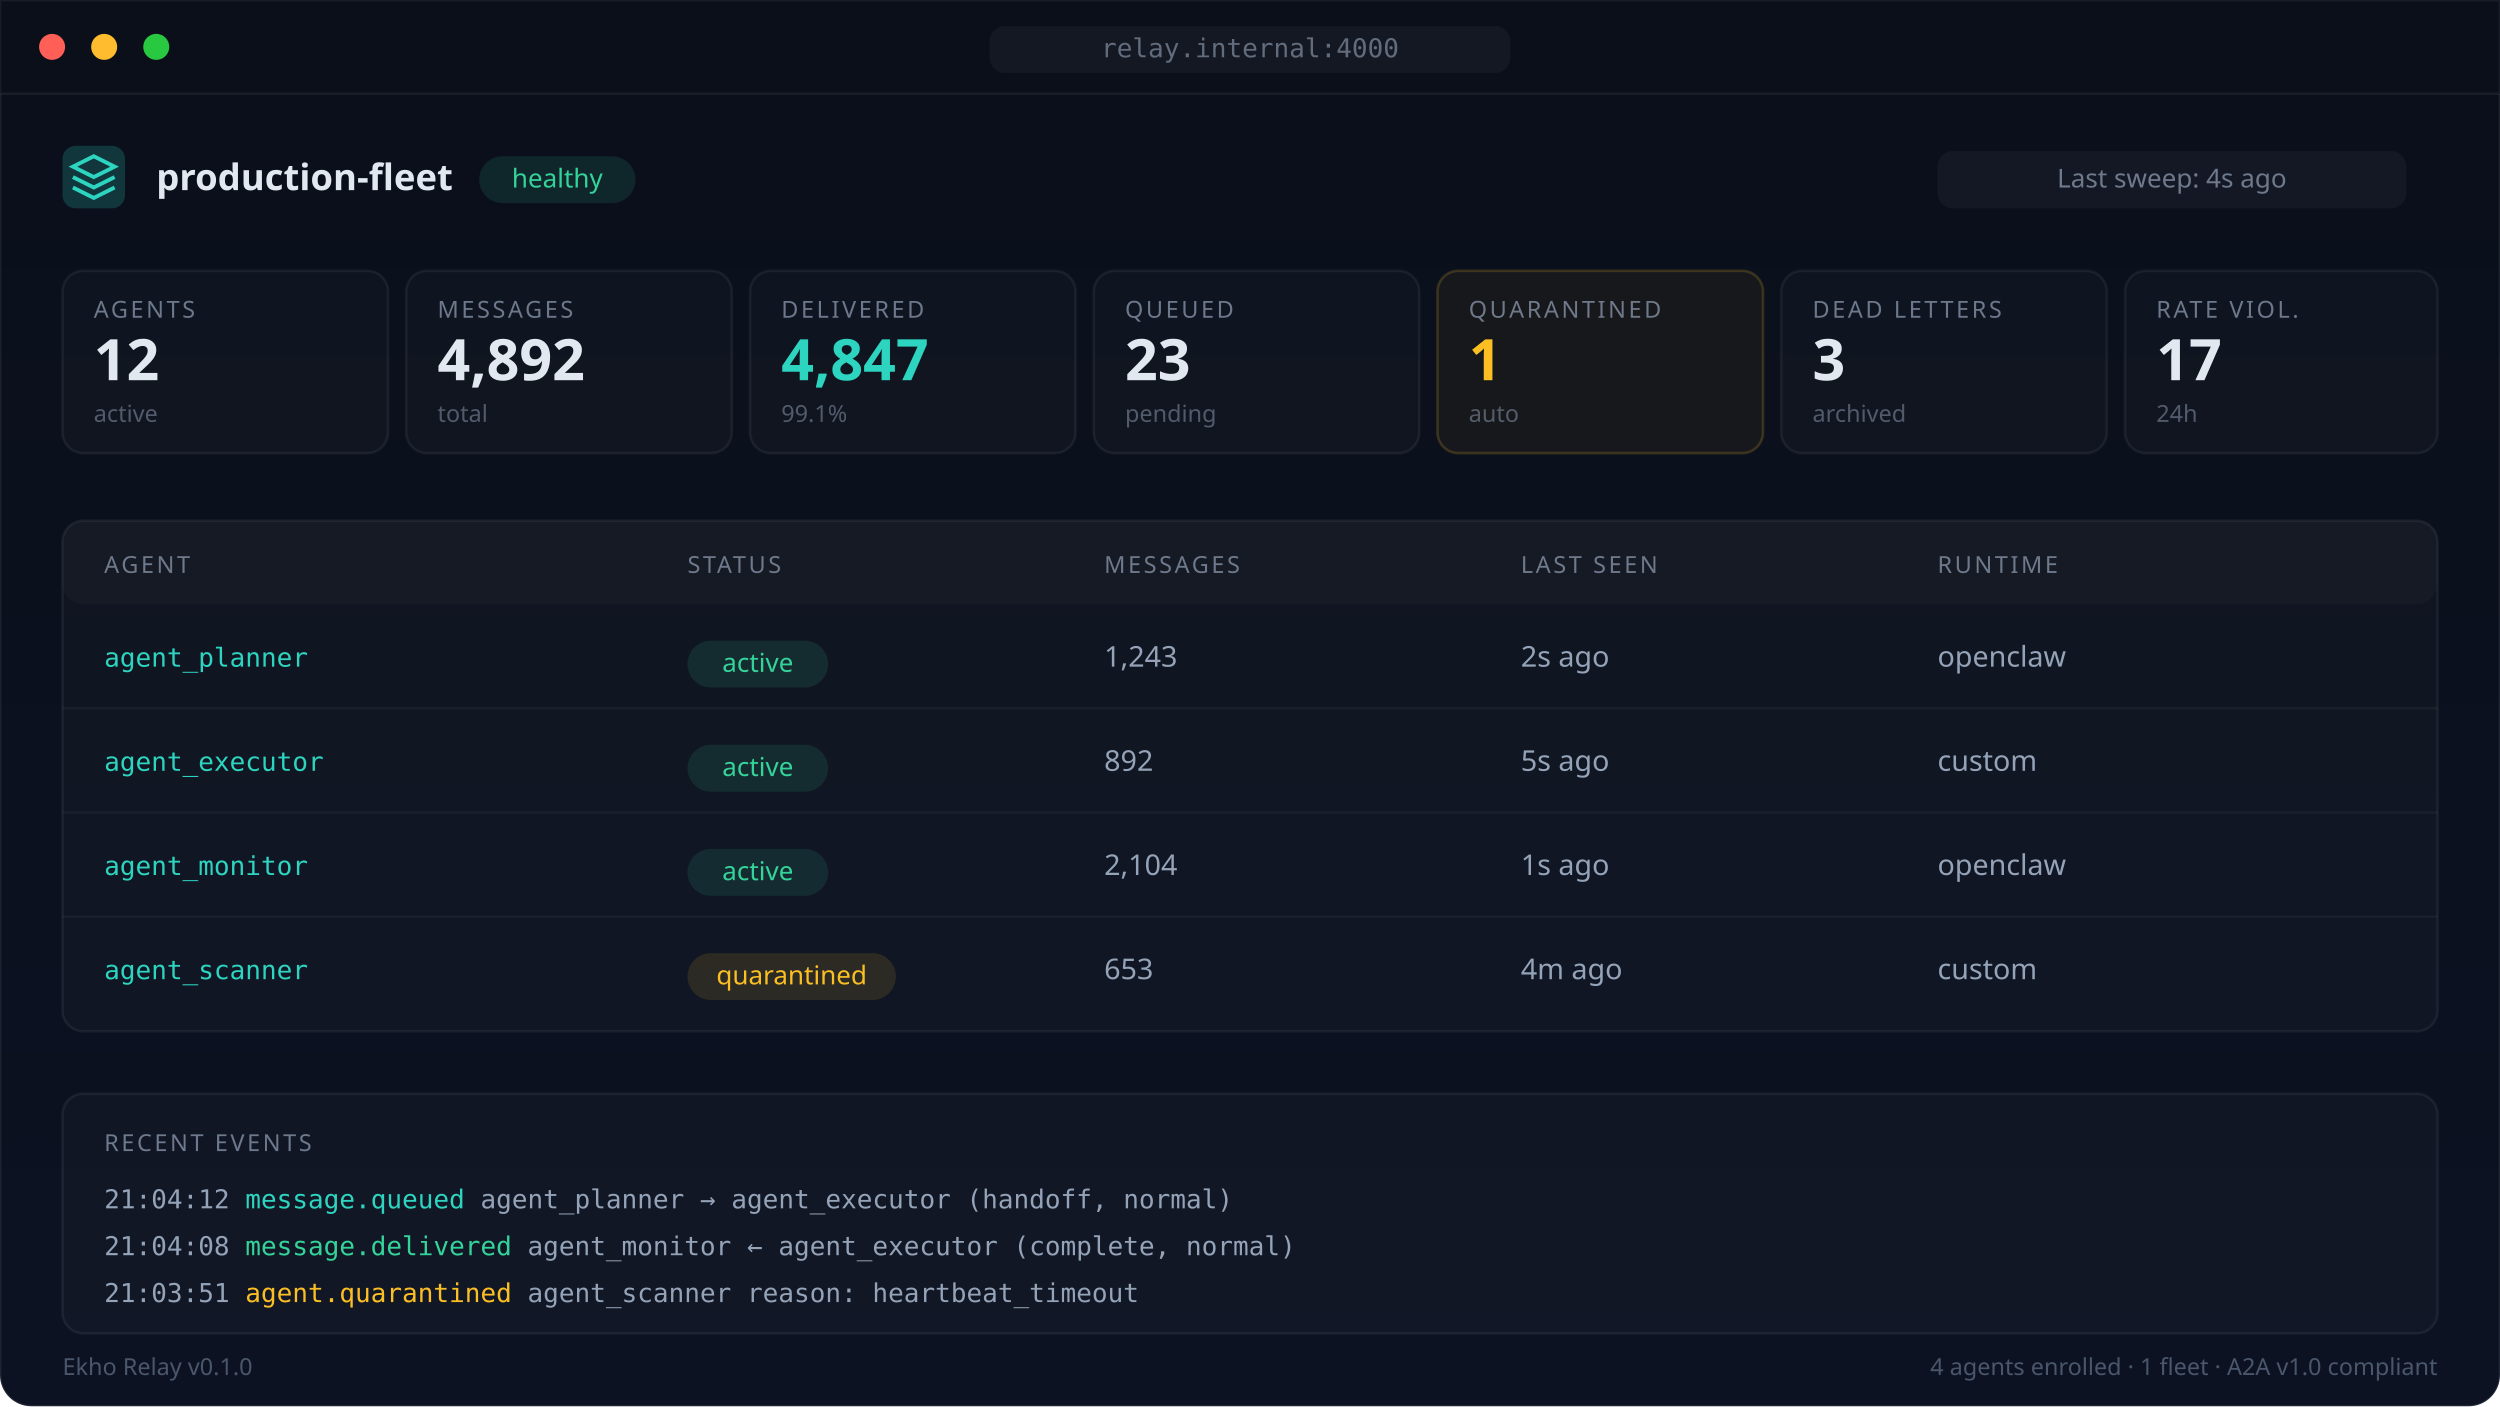
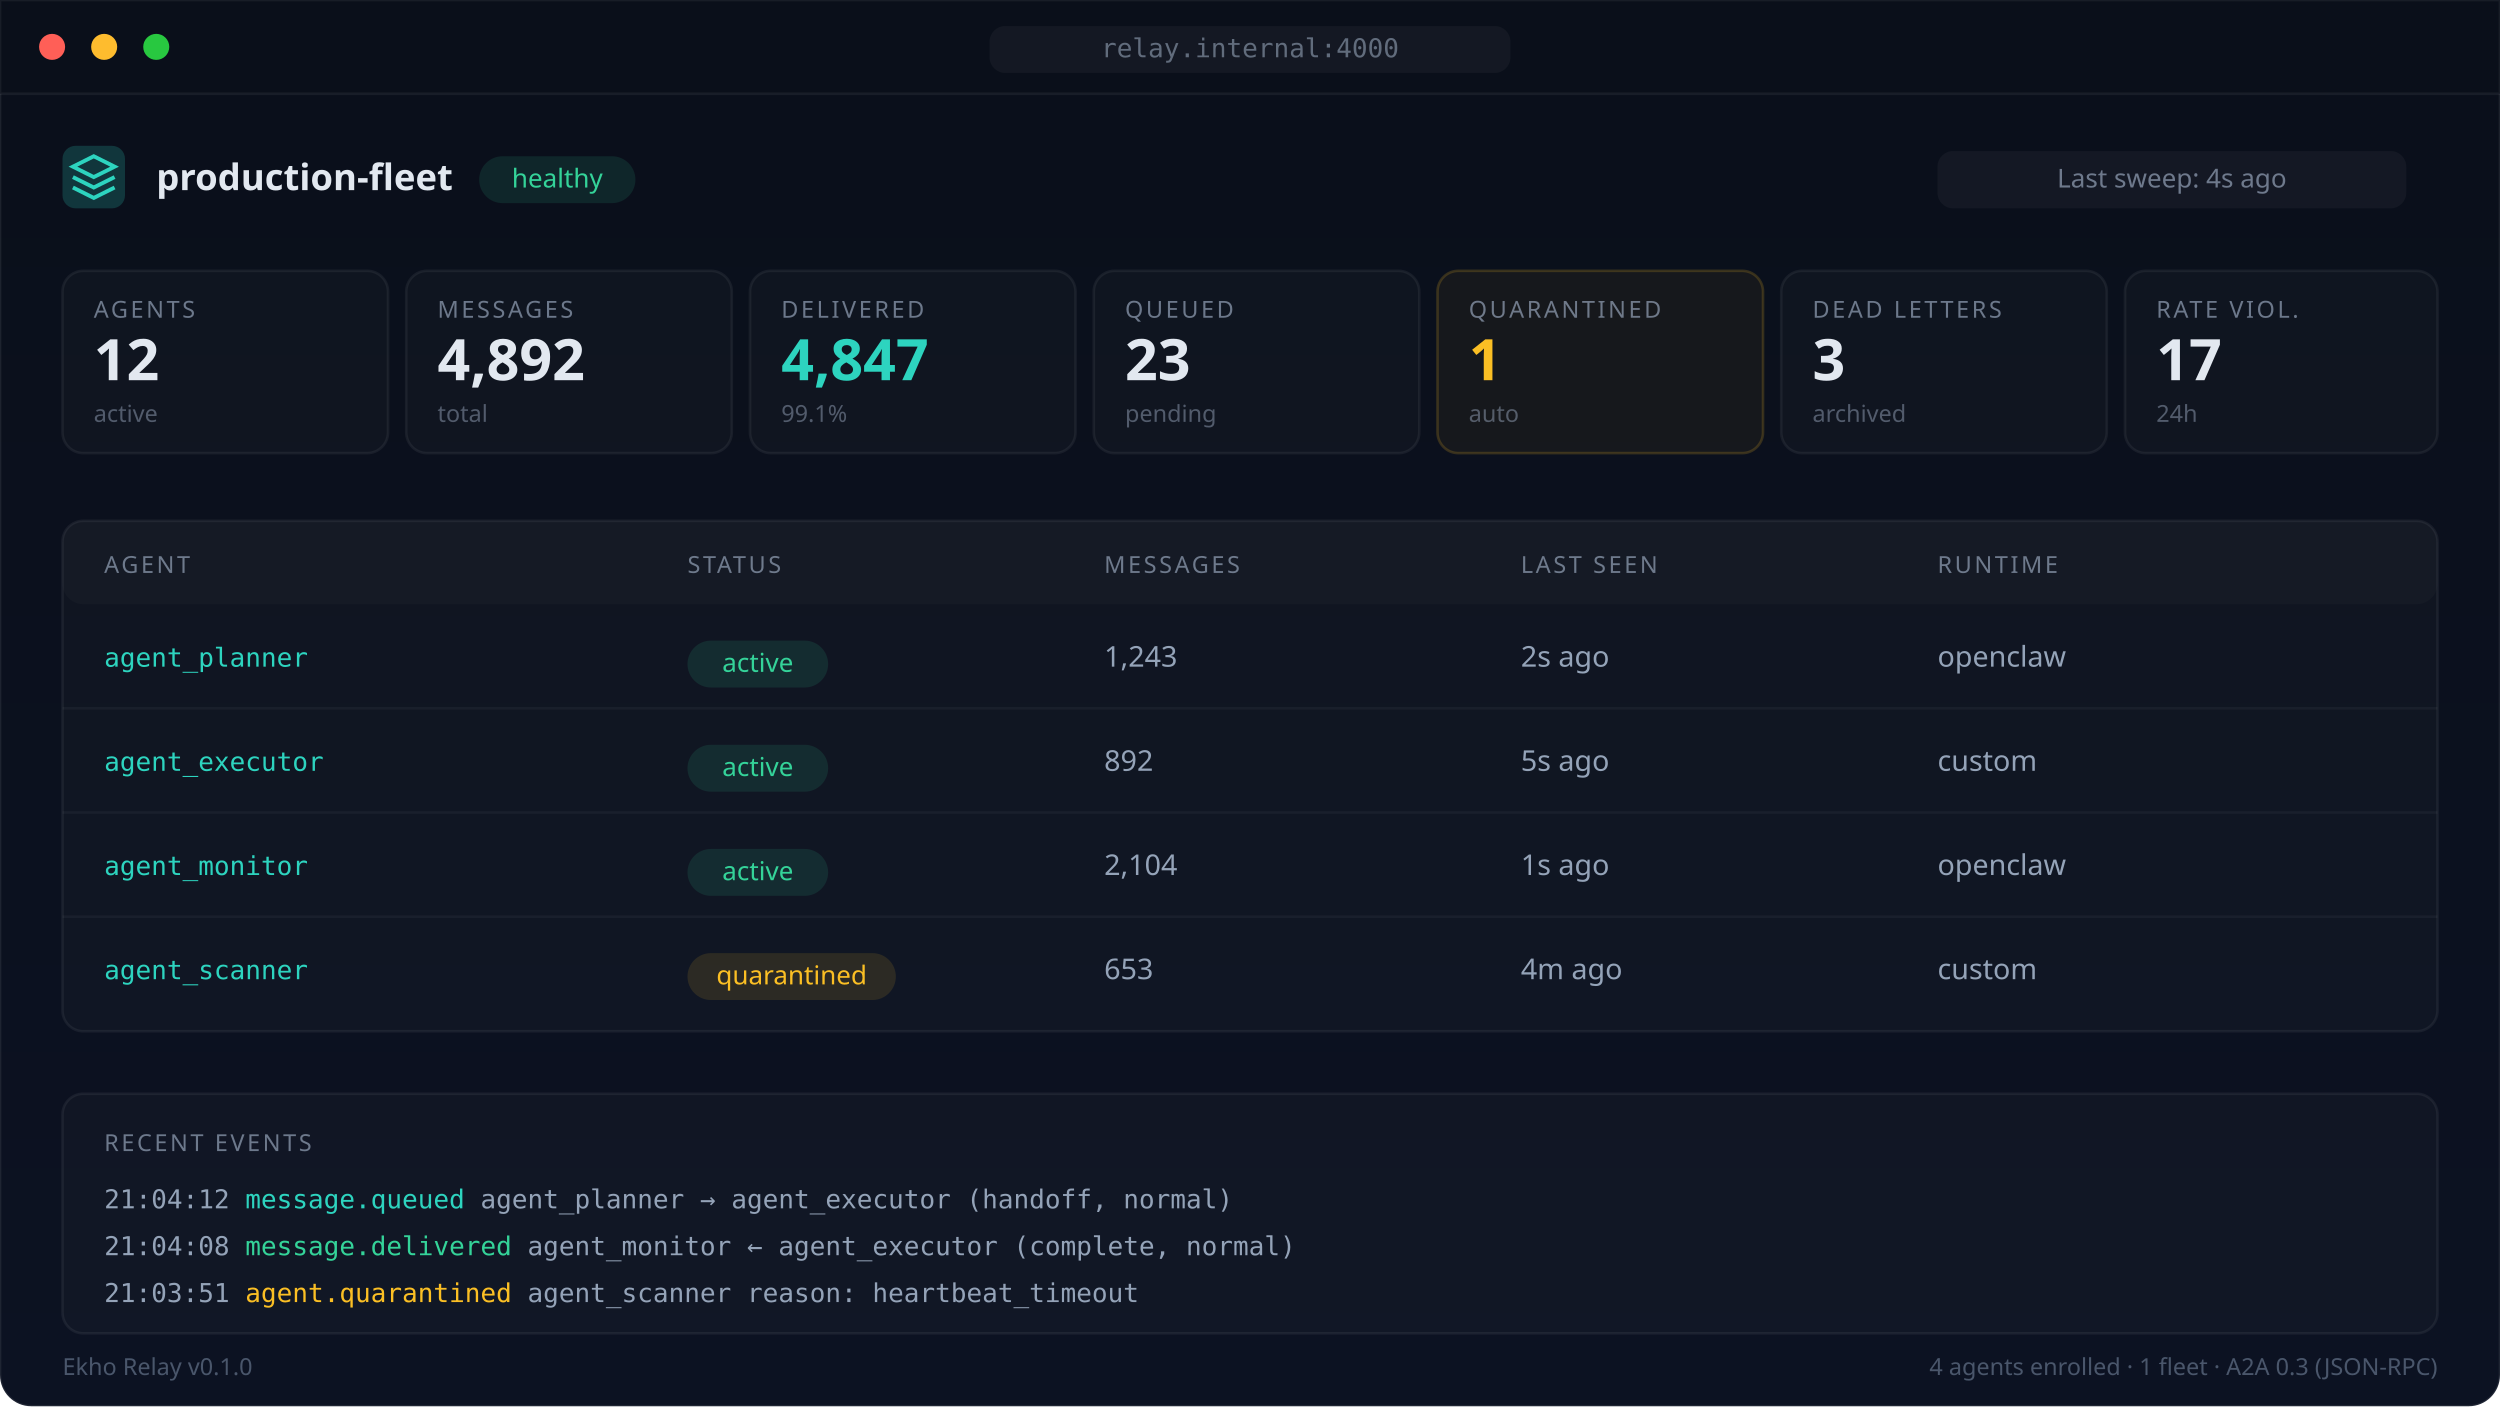
<svg xmlns="http://www.w3.org/2000/svg" viewBox="0 0 960 540" width="960" height="540" role="img" aria-label="Ekho operator console preview: dark dashboard with fleet KPIs, agent table, and event feed.">
  <defs>
    <linearGradient id="bg" x1="0" y1="0" x2="0" y2="1">
      <stop offset="0" stop-color="#0a0f1a" />
      <stop offset="1" stop-color="#0c1222" />
    </linearGradient>
  </defs>
  <rect width="960" height="540" rx="12" fill="url(#bg)" stroke="rgba(255,255,255,0.08)" />
  <rect x="0" y="0" width="960" height="36" fill="#0a0f1a" stroke="rgba(255,255,255,0.06)" />
  <circle cx="20" cy="18" r="5" fill="#ff5f57" />
  <circle cx="40" cy="18" r="5" fill="#febc2e" />
  <circle cx="60" cy="18" r="5" fill="#28c840" />
  <rect x="380" y="10" width="200" height="18" rx="6" fill="rgba(255,255,255,0.04)" />
  <text x="480" y="22" text-anchor="middle" fill="rgba(148,163,184,0.6)" font-family="monospace" font-size="10">relay.internal:4000</text>
  <g transform="translate(24,56)">
    <rect x="0" y="0" width="24" height="24" rx="5" fill="rgba(45,212,191,0.2)" />
    <path d="M12 6 L4 10 L12 14 L20 10 Z M4 14 L12 18 L20 14 M4 18 L12 22 L20 18" stroke="#2dd4bf" stroke-width="1.5" fill="none" transform="translate(0,-2)" />
    <text x="36" y="17" fill="#e2e8f0" font-family="system-ui,sans-serif" font-size="14" font-weight="600">production-fleet</text>
    <rect x="160" y="4" width="60" height="18" rx="9" fill="rgba(52,211,153,0.12)" />
    <text x="190" y="16" text-anchor="middle" fill="#34d399" font-family="system-ui,sans-serif" font-size="10" font-weight="500">healthy</text>
    <rect x="720" y="2" width="180" height="22" rx="6" fill="rgba(255,255,255,0.04)" />
    <text x="810" y="16" text-anchor="middle" fill="rgba(148,163,184,0.7)" font-family="system-ui,sans-serif" font-size="10">Last sweep: 4s ago</text>
  </g>
  <g transform="translate(24,104)" font-family="system-ui,sans-serif">
    <g>
      <rect x="0" y="0" width="125" height="70" rx="8" fill="rgba(255,255,255,0.02)" stroke="rgba(255,255,255,0.06)" />
      <text x="12" y="18" fill="rgba(148,163,184,0.7)" font-size="9" letter-spacing="1">AGENTS</text>
      <text x="12" y="42" fill="#e2e8f0" font-size="22" font-weight="700">12</text>
      <text x="12" y="58" fill="rgba(148,163,184,0.5)" font-size="9">active</text>
    </g>
    <g transform="translate(132,0)">
      <rect width="125" height="70" rx="8" fill="rgba(255,255,255,0.02)" stroke="rgba(255,255,255,0.06)" />
      <text x="12" y="18" fill="rgba(148,163,184,0.7)" font-size="9" letter-spacing="1">MESSAGES</text>
      <text x="12" y="42" fill="#e2e8f0" font-size="22" font-weight="700">4,892</text>
      <text x="12" y="58" fill="rgba(148,163,184,0.5)" font-size="9">total</text>
    </g>
    <g transform="translate(264,0)">
      <rect width="125" height="70" rx="8" fill="rgba(255,255,255,0.02)" stroke="rgba(255,255,255,0.06)" />
      <text x="12" y="18" fill="rgba(148,163,184,0.7)" font-size="9" letter-spacing="1">DELIVERED</text>
      <text x="12" y="42" fill="#2dd4bf" font-size="22" font-weight="700">4,847</text>
      <text x="12" y="58" fill="rgba(148,163,184,0.5)" font-size="9">99.1%</text>
    </g>
    <g transform="translate(396,0)">
      <rect width="125" height="70" rx="8" fill="rgba(255,255,255,0.02)" stroke="rgba(255,255,255,0.06)" />
      <text x="12" y="18" fill="rgba(148,163,184,0.7)" font-size="9" letter-spacing="1">QUEUED</text>
      <text x="12" y="42" fill="#e2e8f0" font-size="22" font-weight="700">23</text>
      <text x="12" y="58" fill="rgba(148,163,184,0.5)" font-size="9">pending</text>
    </g>
    <g transform="translate(528,0)">
      <rect width="125" height="70" rx="8" fill="rgba(251,191,36,0.05)" stroke="rgba(251,191,36,0.18)" />
      <text x="12" y="18" fill="rgba(148,163,184,0.7)" font-size="9" letter-spacing="1">QUARANTINED</text>
      <text x="12" y="42" fill="#fbbf24" font-size="22" font-weight="700">1</text>
      <text x="12" y="58" fill="rgba(148,163,184,0.5)" font-size="9">auto</text>
    </g>
    <g transform="translate(660,0)">
      <rect width="125" height="70" rx="8" fill="rgba(255,255,255,0.02)" stroke="rgba(255,255,255,0.06)" />
      <text x="12" y="18" fill="rgba(148,163,184,0.7)" font-size="9" letter-spacing="1">DEAD LETTERS</text>
      <text x="12" y="42" fill="#e2e8f0" font-size="22" font-weight="700">3</text>
      <text x="12" y="58" fill="rgba(148,163,184,0.5)" font-size="9">archived</text>
    </g>
    <g transform="translate(792,0)">
      <rect width="120" height="70" rx="8" fill="rgba(255,255,255,0.02)" stroke="rgba(255,255,255,0.06)" />
      <text x="12" y="18" fill="rgba(148,163,184,0.7)" font-size="9" letter-spacing="1">RATE VIOL.</text>
      <text x="12" y="42" fill="#e2e8f0" font-size="22" font-weight="700">17</text>
      <text x="12" y="58" fill="rgba(148,163,184,0.5)" font-size="9">24h</text>
    </g>
  </g>
  <g transform="translate(24,200)" font-family="system-ui,sans-serif">
    <rect width="912" height="196" rx="8" fill="rgba(255,255,255,0.02)" stroke="rgba(255,255,255,0.06)" />
    <rect width="912" height="32" rx="8" fill="rgba(255,255,255,0.02)" />
    <g fill="rgba(148,163,184,0.7)" font-size="9" letter-spacing="1">
      <text x="16" y="20">AGENT</text>
      <text x="240" y="20">STATUS</text>
      <text x="400" y="20">MESSAGES</text>
      <text x="560" y="20">LAST SEEN</text>
      <text x="720" y="20">RUNTIME</text>
    </g>
    <g font-size="11">
      <g transform="translate(0,32)">
        <rect width="912" height="40" fill="transparent" />
        <line x1="0" y1="40" x2="912" y2="40" stroke="rgba(255,255,255,0.04)" />
        <text x="16" y="24" fill="#2dd4bf" font-family="monospace" font-size="10">agent_planner</text>
        <rect x="240" y="14" width="54" height="18" rx="9" fill="rgba(52,211,153,0.12)" />
        <text x="267" y="26" text-anchor="middle" fill="#34d399" font-size="10">active</text>
        <text x="400" y="24" fill="#94a3b8">1,243</text>
        <text x="560" y="24" fill="#94a3b8">2s ago</text>
        <text x="720" y="24" fill="#94a3b8">openclaw</text>
      </g>
      <g transform="translate(0,72)">
        <rect width="912" height="40" fill="transparent" />
        <line x1="0" y1="40" x2="912" y2="40" stroke="rgba(255,255,255,0.04)" />
        <text x="16" y="24" fill="#2dd4bf" font-family="monospace" font-size="10">agent_executor</text>
        <rect x="240" y="14" width="54" height="18" rx="9" fill="rgba(52,211,153,0.12)" />
        <text x="267" y="26" text-anchor="middle" fill="#34d399" font-size="10">active</text>
        <text x="400" y="24" fill="#94a3b8">892</text>
        <text x="560" y="24" fill="#94a3b8">5s ago</text>
        <text x="720" y="24" fill="#94a3b8">custom</text>
      </g>
      <g transform="translate(0,112)">
        <rect width="912" height="40" fill="transparent" />
        <line x1="0" y1="40" x2="912" y2="40" stroke="rgba(255,255,255,0.04)" />
        <text x="16" y="24" fill="#2dd4bf" font-family="monospace" font-size="10">agent_monitor</text>
        <rect x="240" y="14" width="54" height="18" rx="9" fill="rgba(52,211,153,0.12)" />
        <text x="267" y="26" text-anchor="middle" fill="#34d399" font-size="10">active</text>
        <text x="400" y="24" fill="#94a3b8">2,104</text>
        <text x="560" y="24" fill="#94a3b8">1s ago</text>
        <text x="720" y="24" fill="#94a3b8">openclaw</text>
      </g>
      <g transform="translate(0,152)">
        <rect width="912" height="40" fill="transparent" />
        <text x="16" y="24" fill="#2dd4bf" font-family="monospace" font-size="10">agent_scanner</text>
        <rect x="240" y="14" width="80" height="18" rx="9" fill="rgba(251,191,36,0.12)" />
        <text x="280" y="26" text-anchor="middle" fill="#fbbf24" font-size="10">quarantined</text>
        <text x="400" y="24" fill="#94a3b8">653</text>
        <text x="560" y="24" fill="#94a3b8">4m ago</text>
        <text x="720" y="24" fill="#94a3b8">custom</text>
      </g>
    </g>
  </g>
  <g transform="translate(24,420)" font-family="system-ui,sans-serif">
    <rect width="912" height="92" rx="8" fill="rgba(255,255,255,0.02)" stroke="rgba(255,255,255,0.06)" />
    <text x="16" y="22" fill="rgba(148,163,184,0.7)" font-size="9" letter-spacing="1">RECENT EVENTS</text>
    <g font-family="monospace" font-size="10" fill="#94a3b8">
      <text x="16" y="44">21:04:12  <tspan fill="#2dd4bf">message.queued</tspan>      agent_planner → agent_executor    (handoff, normal)</text>
      <text x="16" y="62">21:04:08  <tspan fill="#34d399">message.delivered</tspan>   agent_monitor ← agent_executor    (complete, normal)</text>
      <text x="16" y="80">21:03:51  <tspan fill="#fbbf24">agent.quarantined</tspan>   agent_scanner  reason: heartbeat_timeout</text>
    </g>
  </g>
  <g transform="translate(24,528)" font-family="system-ui,sans-serif" font-size="9" fill="rgba(100,116,139,0.7)">
    <text x="0" y="0">Ekho Relay v0.1.0</text>
-     <text x="912" y="0" text-anchor="end">4 agents enrolled · 1 fleet · A2A v1.0 compliant</text>
+     <text x="912" y="0" text-anchor="end">4 agents enrolled · 1 fleet · A2A 0.3 (JSON-RPC)</text>
  </g>
</svg>
